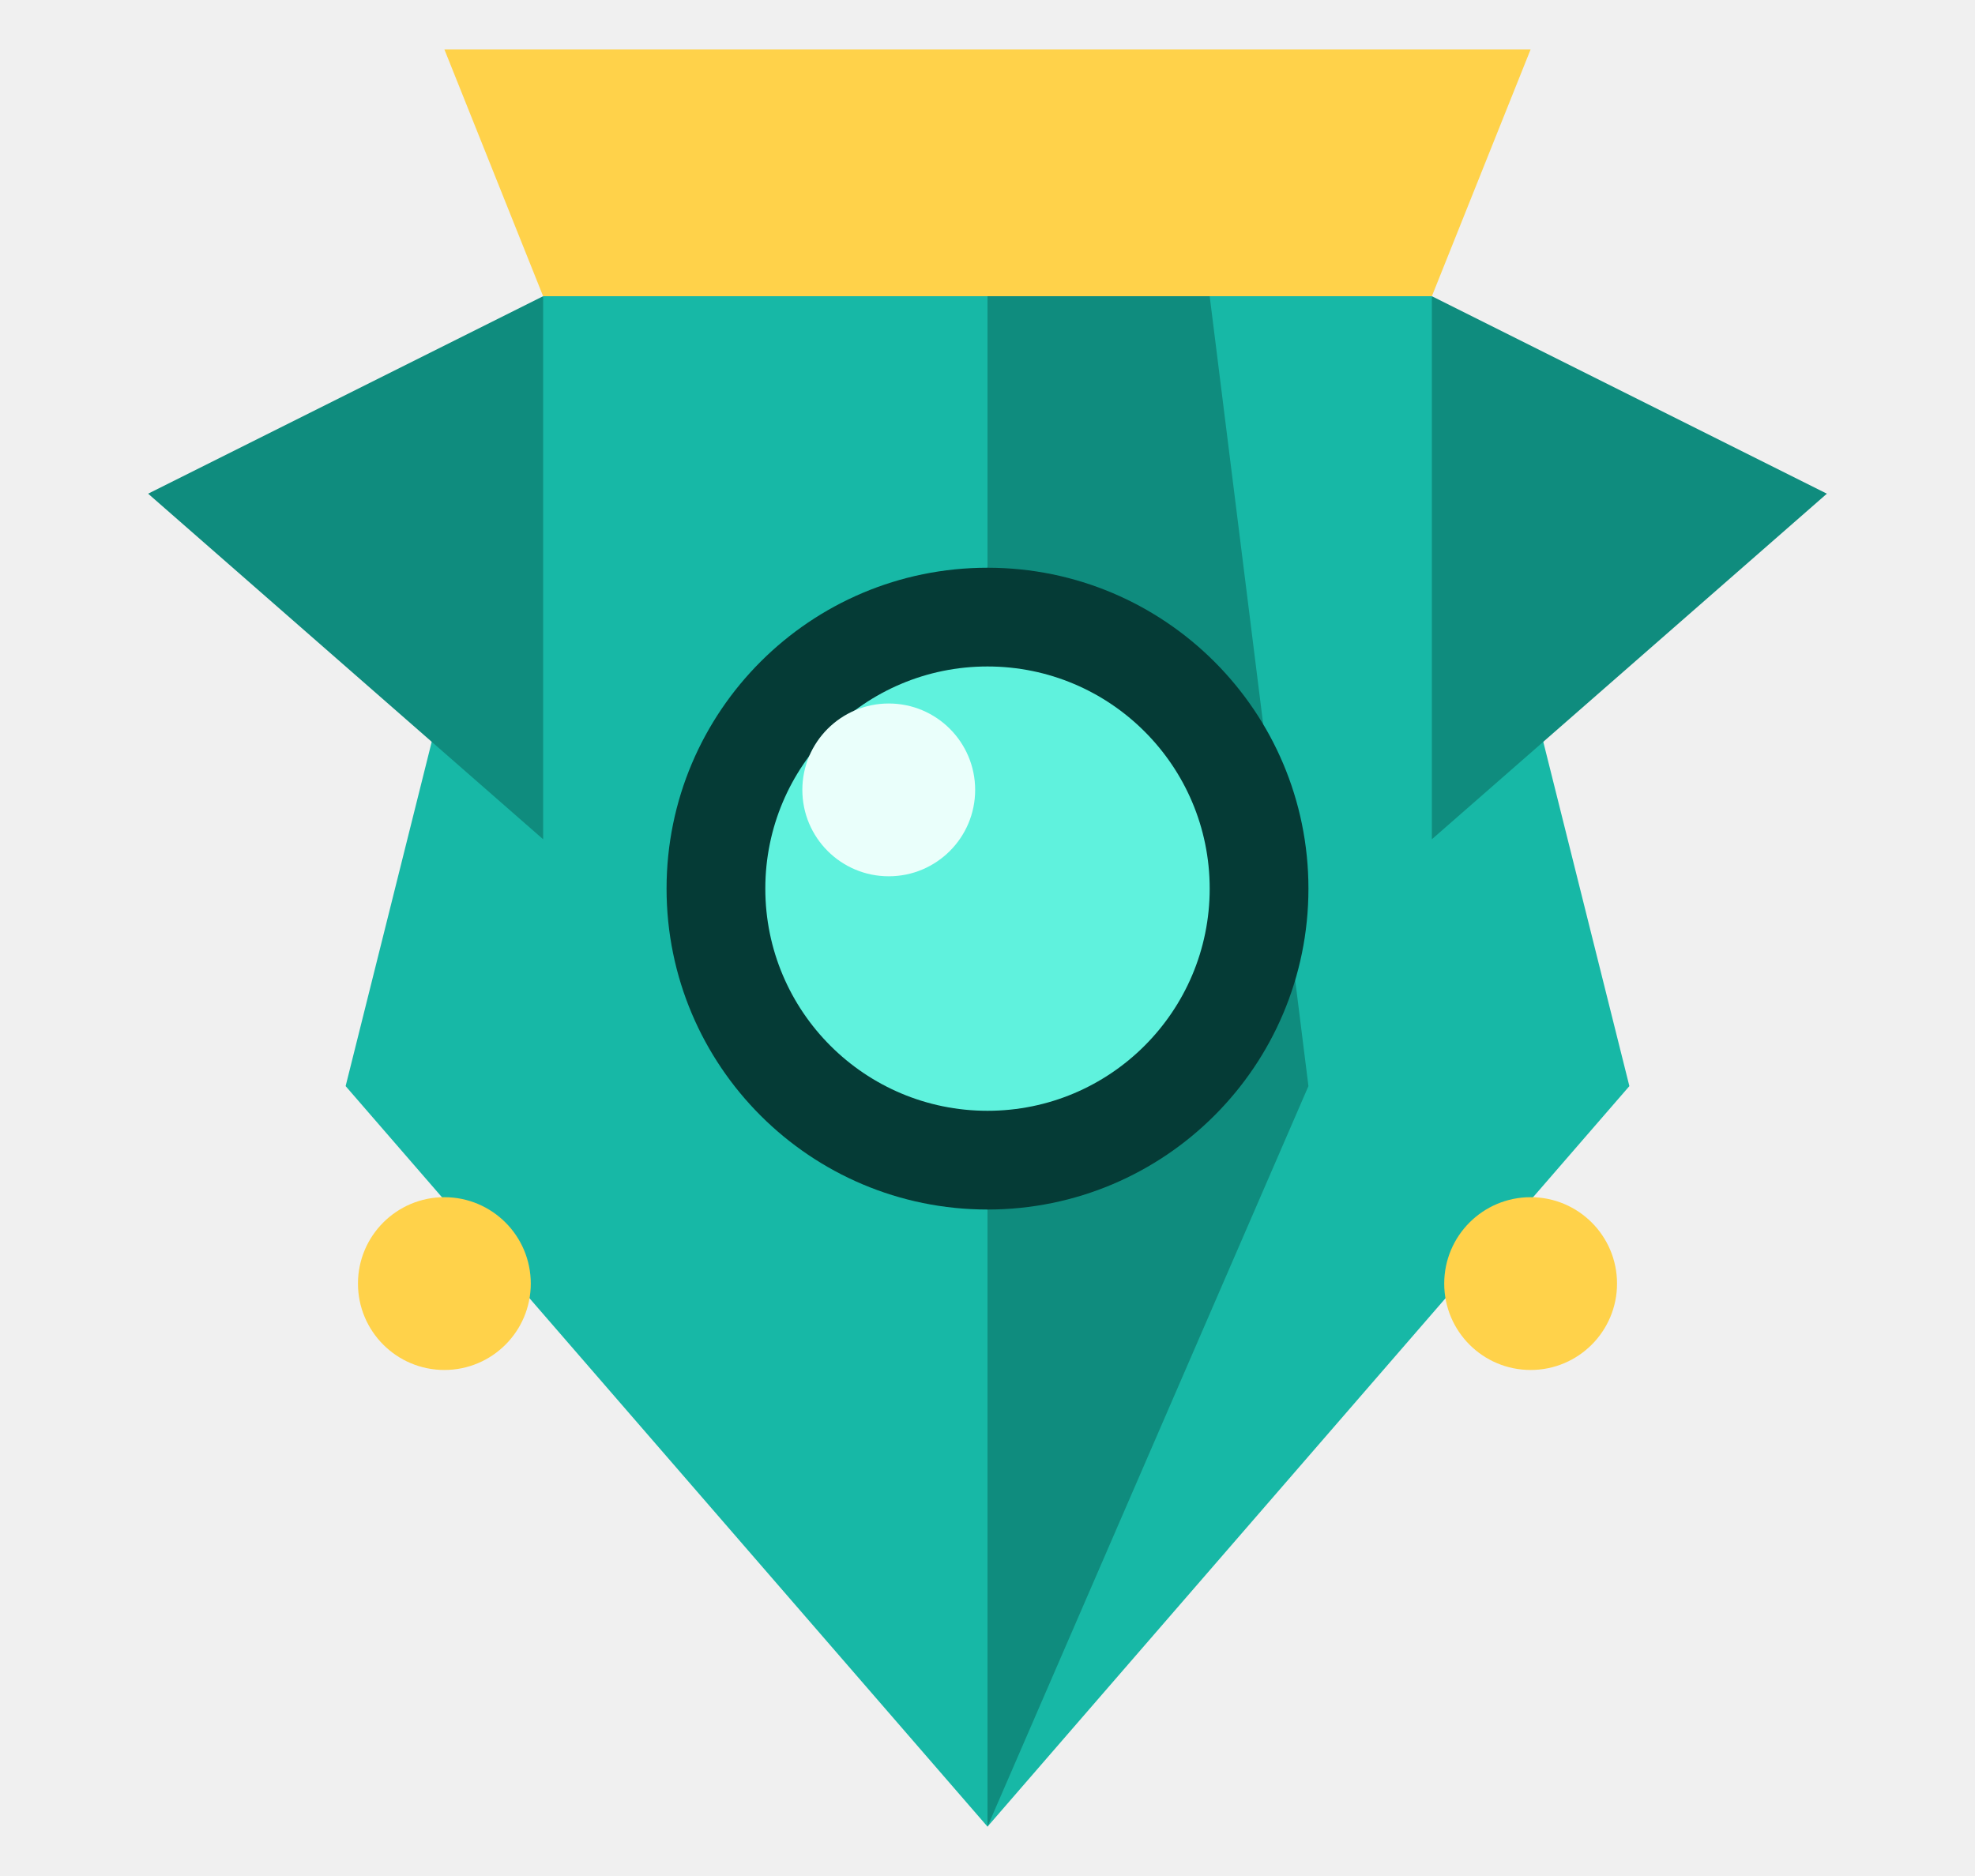
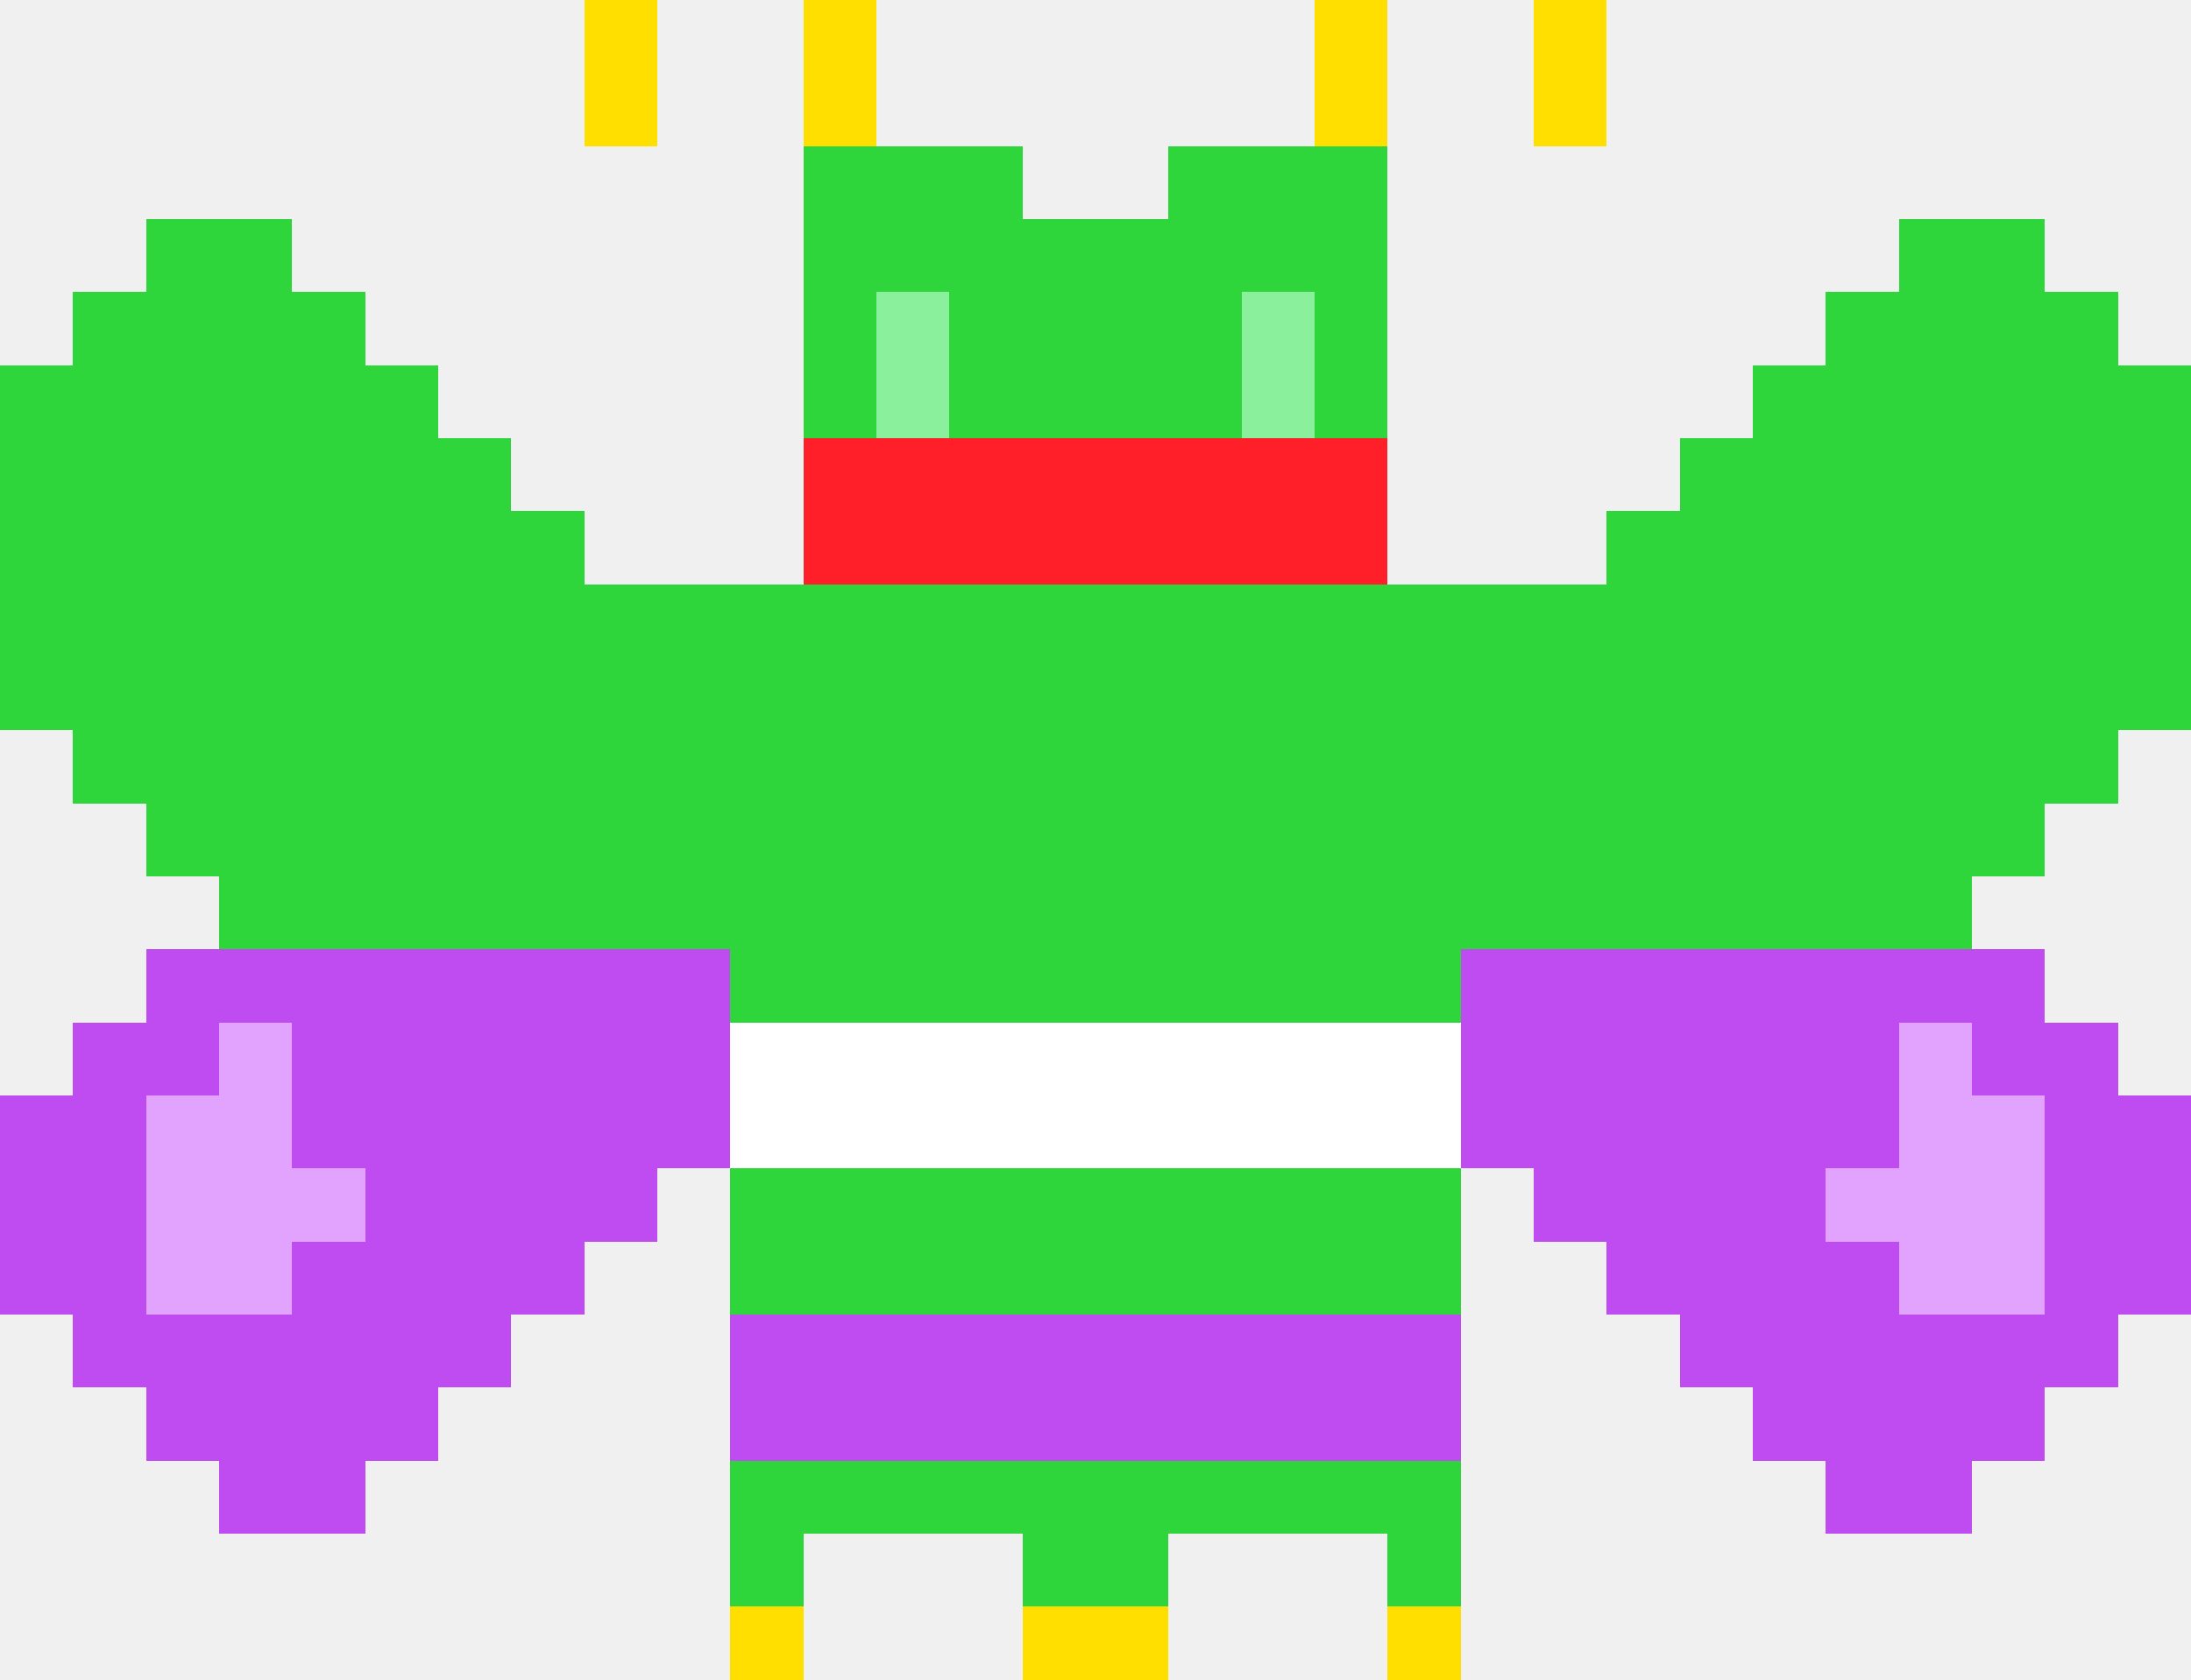
- <svg xmlns="http://www.w3.org/2000/svg" width="80" height="76" viewBox="0 0 80 76">
-   <path d="M40 74 L66 44 L58 12 L22 12 L14 44 Z" fill="#17b8a6" />
-   <path d="M40 74 L53 44 L49 12 L40 12 Z" fill="#0f8c7e" />
-   <path d="M22 12 L58 12 L62 2 L18 2 Z" fill="#ffd24a" />
-   <path d="M6 20 L22 34 L22 12 Z" fill="#0f8c7e" />
-   <path d="M74 20 L58 34 L58 12 Z" fill="#0f8c7e" />
-   <circle cx="40" cy="36" r="13" fill="#053b36" />
-   <circle cx="40" cy="36" r="9" fill="#5ff2dd" />
-   <circle cx="36" cy="32" r="3.5" fill="#eafffb" />
-   <circle cx="18" cy="52" r="3.5" fill="#ffd24a" />
-   <circle cx="62" cy="52" r="3.5" fill="#ffd24a" />
+ <svg xmlns="http://www.w3.org/2000/svg" width="60" height="46" viewBox="0 0 60 46" shape-rendering="crispEdges">
+   <rect x="16" y="0" width="2" height="2" fill="#ffdf00" />
+   <rect x="22" y="0" width="2" height="2" fill="#ffdf00" />
+   <rect x="36" y="0" width="2" height="2" fill="#ffdf00" />
+   <rect x="42" y="0" width="2" height="2" fill="#ffdf00" />
+   <rect x="16" y="2" width="2" height="2" fill="#ffdf00" />
+   <rect x="22" y="2" width="2" height="2" fill="#ffdf00" />
+   <rect x="36" y="2" width="2" height="2" fill="#ffdf00" />
+   <rect x="42" y="2" width="2" height="2" fill="#ffdf00" />
+   <rect x="22" y="4" width="6" height="2" fill="#2ed63c" />
+   <rect x="32" y="4" width="6" height="2" fill="#2ed63c" />
+   <rect x="4" y="6" width="4" height="2" fill="#2ed63c" />
+   <rect x="22" y="6" width="16" height="2" fill="#2ed63c" />
+   <rect x="52" y="6" width="4" height="2" fill="#2ed63c" />
+   <rect x="2" y="8" width="8" height="2" fill="#2ed63c" />
+   <rect x="22" y="8" width="2" height="2" fill="#2ed63c" />
+   <rect x="24" y="8" width="2" height="2" fill="#8bf09c" />
+   <rect x="26" y="8" width="8" height="2" fill="#2ed63c" />
+   <rect x="34" y="8" width="2" height="2" fill="#8bf09c" />
+   <rect x="36" y="8" width="2" height="2" fill="#2ed63c" />
+   <rect x="50" y="8" width="8" height="2" fill="#2ed63c" />
+   <rect x="0" y="10" width="12" height="2" fill="#2ed63c" />
+   <rect x="22" y="10" width="2" height="2" fill="#2ed63c" />
+   <rect x="24" y="10" width="2" height="2" fill="#8bf09c" />
+   <rect x="26" y="10" width="8" height="2" fill="#2ed63c" />
+   <rect x="34" y="10" width="2" height="2" fill="#8bf09c" />
+   <rect x="36" y="10" width="2" height="2" fill="#2ed63c" />
+   <rect x="48" y="10" width="12" height="2" fill="#2ed63c" />
+   <rect x="0" y="12" width="14" height="2" fill="#2ed63c" />
+   <rect x="22" y="12" width="16" height="2" fill="#ff1f28" />
+   <rect x="46" y="12" width="14" height="2" fill="#2ed63c" />
+   <rect x="0" y="14" width="16" height="2" fill="#2ed63c" />
+   <rect x="22" y="14" width="16" height="2" fill="#ff1f28" />
+   <rect x="44" y="14" width="16" height="2" fill="#2ed63c" />
+   <rect x="0" y="16" width="60" height="2" fill="#2ed63c" />
+   <rect x="0" y="18" width="60" height="2" fill="#2ed63c" />
+   <rect x="2" y="20" width="56" height="2" fill="#2ed63c" />
+   <rect x="4" y="22" width="52" height="2" fill="#2ed63c" />
+   <rect x="6" y="24" width="48" height="2" fill="#2ed63c" />
+   <rect x="4" y="26" width="16" height="2" fill="#bf4cf0" />
+   <rect x="20" y="26" width="20" height="2" fill="#2ed63c" />
+   <rect x="40" y="26" width="16" height="2" fill="#bf4cf0" />
+   <rect x="2" y="28" width="4" height="2" fill="#bf4cf0" />
+   <rect x="6" y="28" width="2" height="2" fill="#e2a3ff" />
+   <rect x="8" y="28" width="12" height="2" fill="#bf4cf0" />
+   <rect x="20" y="28" width="20" height="2" fill="#ffffff" />
+   <rect x="40" y="28" width="12" height="2" fill="#bf4cf0" />
+   <rect x="52" y="28" width="2" height="2" fill="#e2a3ff" />
+   <rect x="54" y="28" width="4" height="2" fill="#bf4cf0" />
+   <rect x="0" y="30" width="4" height="2" fill="#bf4cf0" />
+   <rect x="4" y="30" width="4" height="2" fill="#e2a3ff" />
+   <rect x="8" y="30" width="12" height="2" fill="#bf4cf0" />
+   <rect x="20" y="30" width="20" height="2" fill="#ffffff" />
+   <rect x="40" y="30" width="12" height="2" fill="#bf4cf0" />
+   <rect x="52" y="30" width="4" height="2" fill="#e2a3ff" />
+   <rect x="56" y="30" width="4" height="2" fill="#bf4cf0" />
+   <rect x="0" y="32" width="4" height="2" fill="#bf4cf0" />
+   <rect x="4" y="32" width="6" height="2" fill="#e2a3ff" />
+   <rect x="10" y="32" width="8" height="2" fill="#bf4cf0" />
+   <rect x="20" y="32" width="20" height="2" fill="#2ed63c" />
+   <rect x="42" y="32" width="8" height="2" fill="#bf4cf0" />
+   <rect x="50" y="32" width="6" height="2" fill="#e2a3ff" />
+   <rect x="56" y="32" width="4" height="2" fill="#bf4cf0" />
+   <rect x="0" y="34" width="4" height="2" fill="#bf4cf0" />
+   <rect x="4" y="34" width="4" height="2" fill="#e2a3ff" />
+   <rect x="8" y="34" width="8" height="2" fill="#bf4cf0" />
+   <rect x="20" y="34" width="20" height="2" fill="#2ed63c" />
+   <rect x="44" y="34" width="8" height="2" fill="#bf4cf0" />
+   <rect x="52" y="34" width="4" height="2" fill="#e2a3ff" />
+   <rect x="56" y="34" width="4" height="2" fill="#bf4cf0" />
+   <rect x="2" y="36" width="12" height="2" fill="#bf4cf0" />
+   <rect x="20" y="36" width="20" height="2" fill="#bf4cf0" />
+   <rect x="46" y="36" width="12" height="2" fill="#bf4cf0" />
+   <rect x="4" y="38" width="8" height="2" fill="#bf4cf0" />
+   <rect x="20" y="38" width="20" height="2" fill="#bf4cf0" />
+   <rect x="48" y="38" width="8" height="2" fill="#bf4cf0" />
+   <rect x="6" y="40" width="4" height="2" fill="#bf4cf0" />
+   <rect x="20" y="40" width="20" height="2" fill="#2ed63c" />
+   <rect x="50" y="40" width="4" height="2" fill="#bf4cf0" />
+   <rect x="20" y="42" width="2" height="2" fill="#2ed63c" />
+   <rect x="28" y="42" width="4" height="2" fill="#2ed63c" />
+   <rect x="38" y="42" width="2" height="2" fill="#2ed63c" />
+   <rect x="20" y="44" width="2" height="2" fill="#ffdf00" />
+   <rect x="28" y="44" width="4" height="2" fill="#ffdf00" />
+   <rect x="38" y="44" width="2" height="2" fill="#ffdf00" />
</svg>
